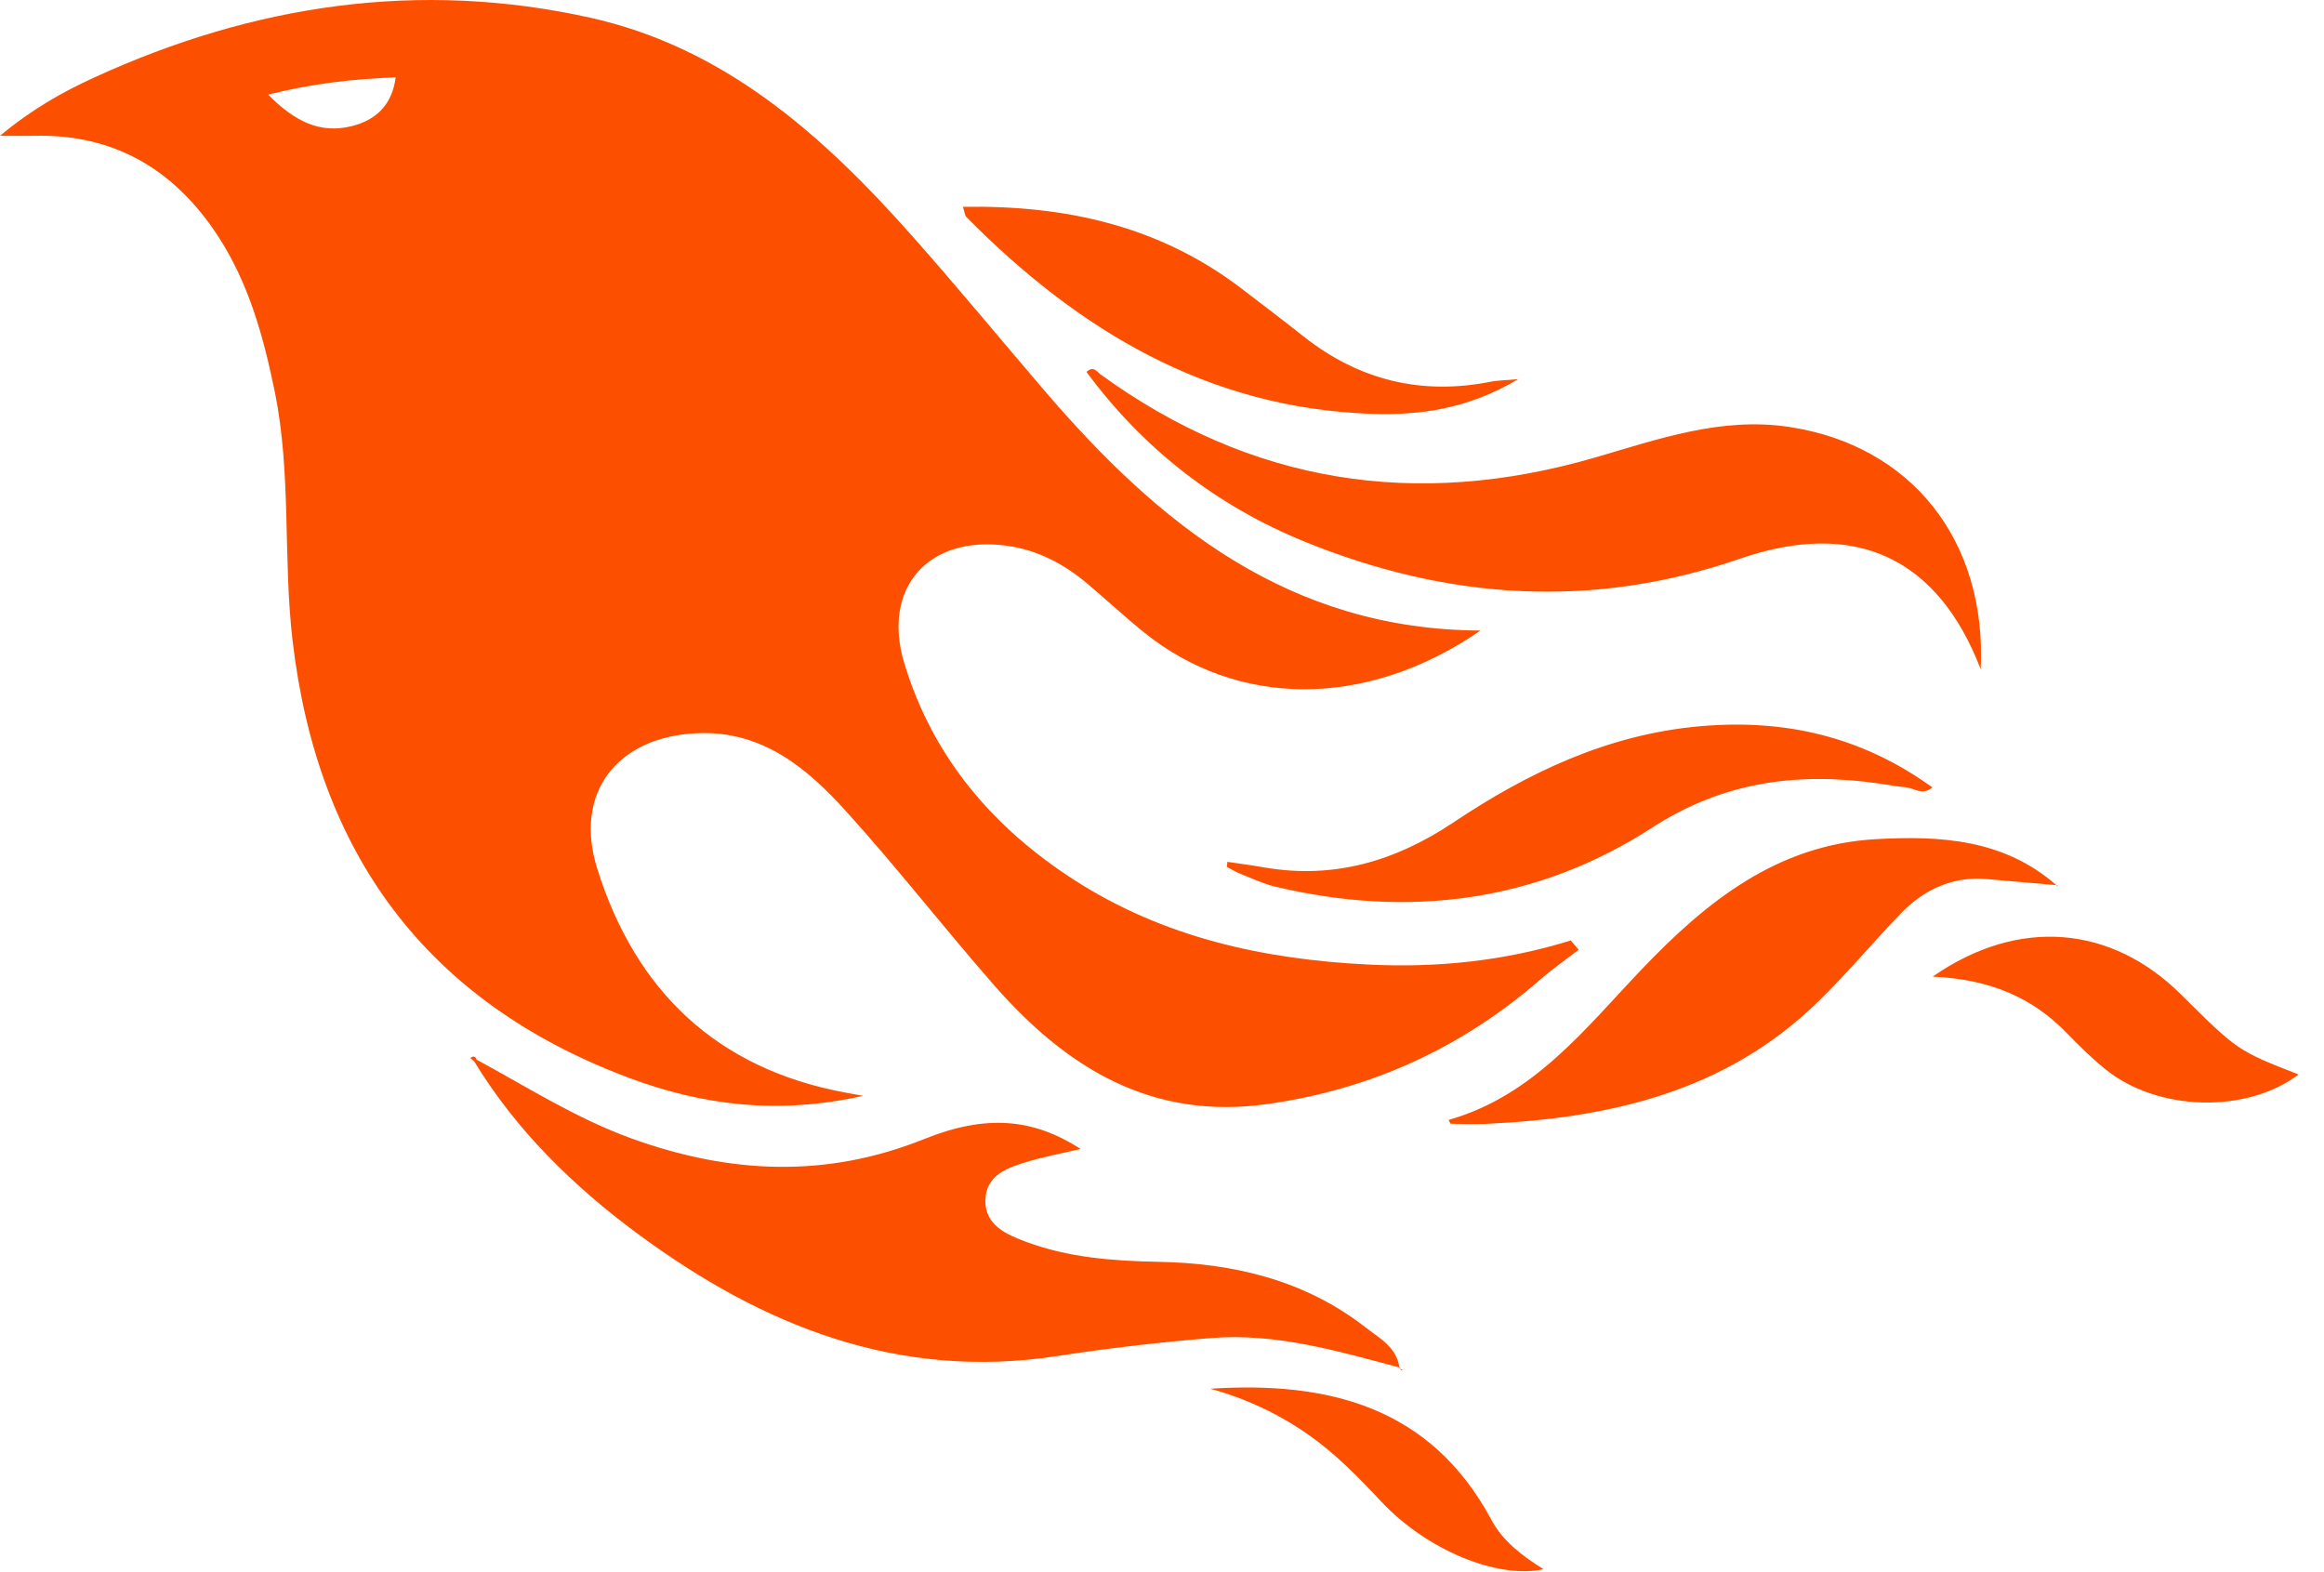
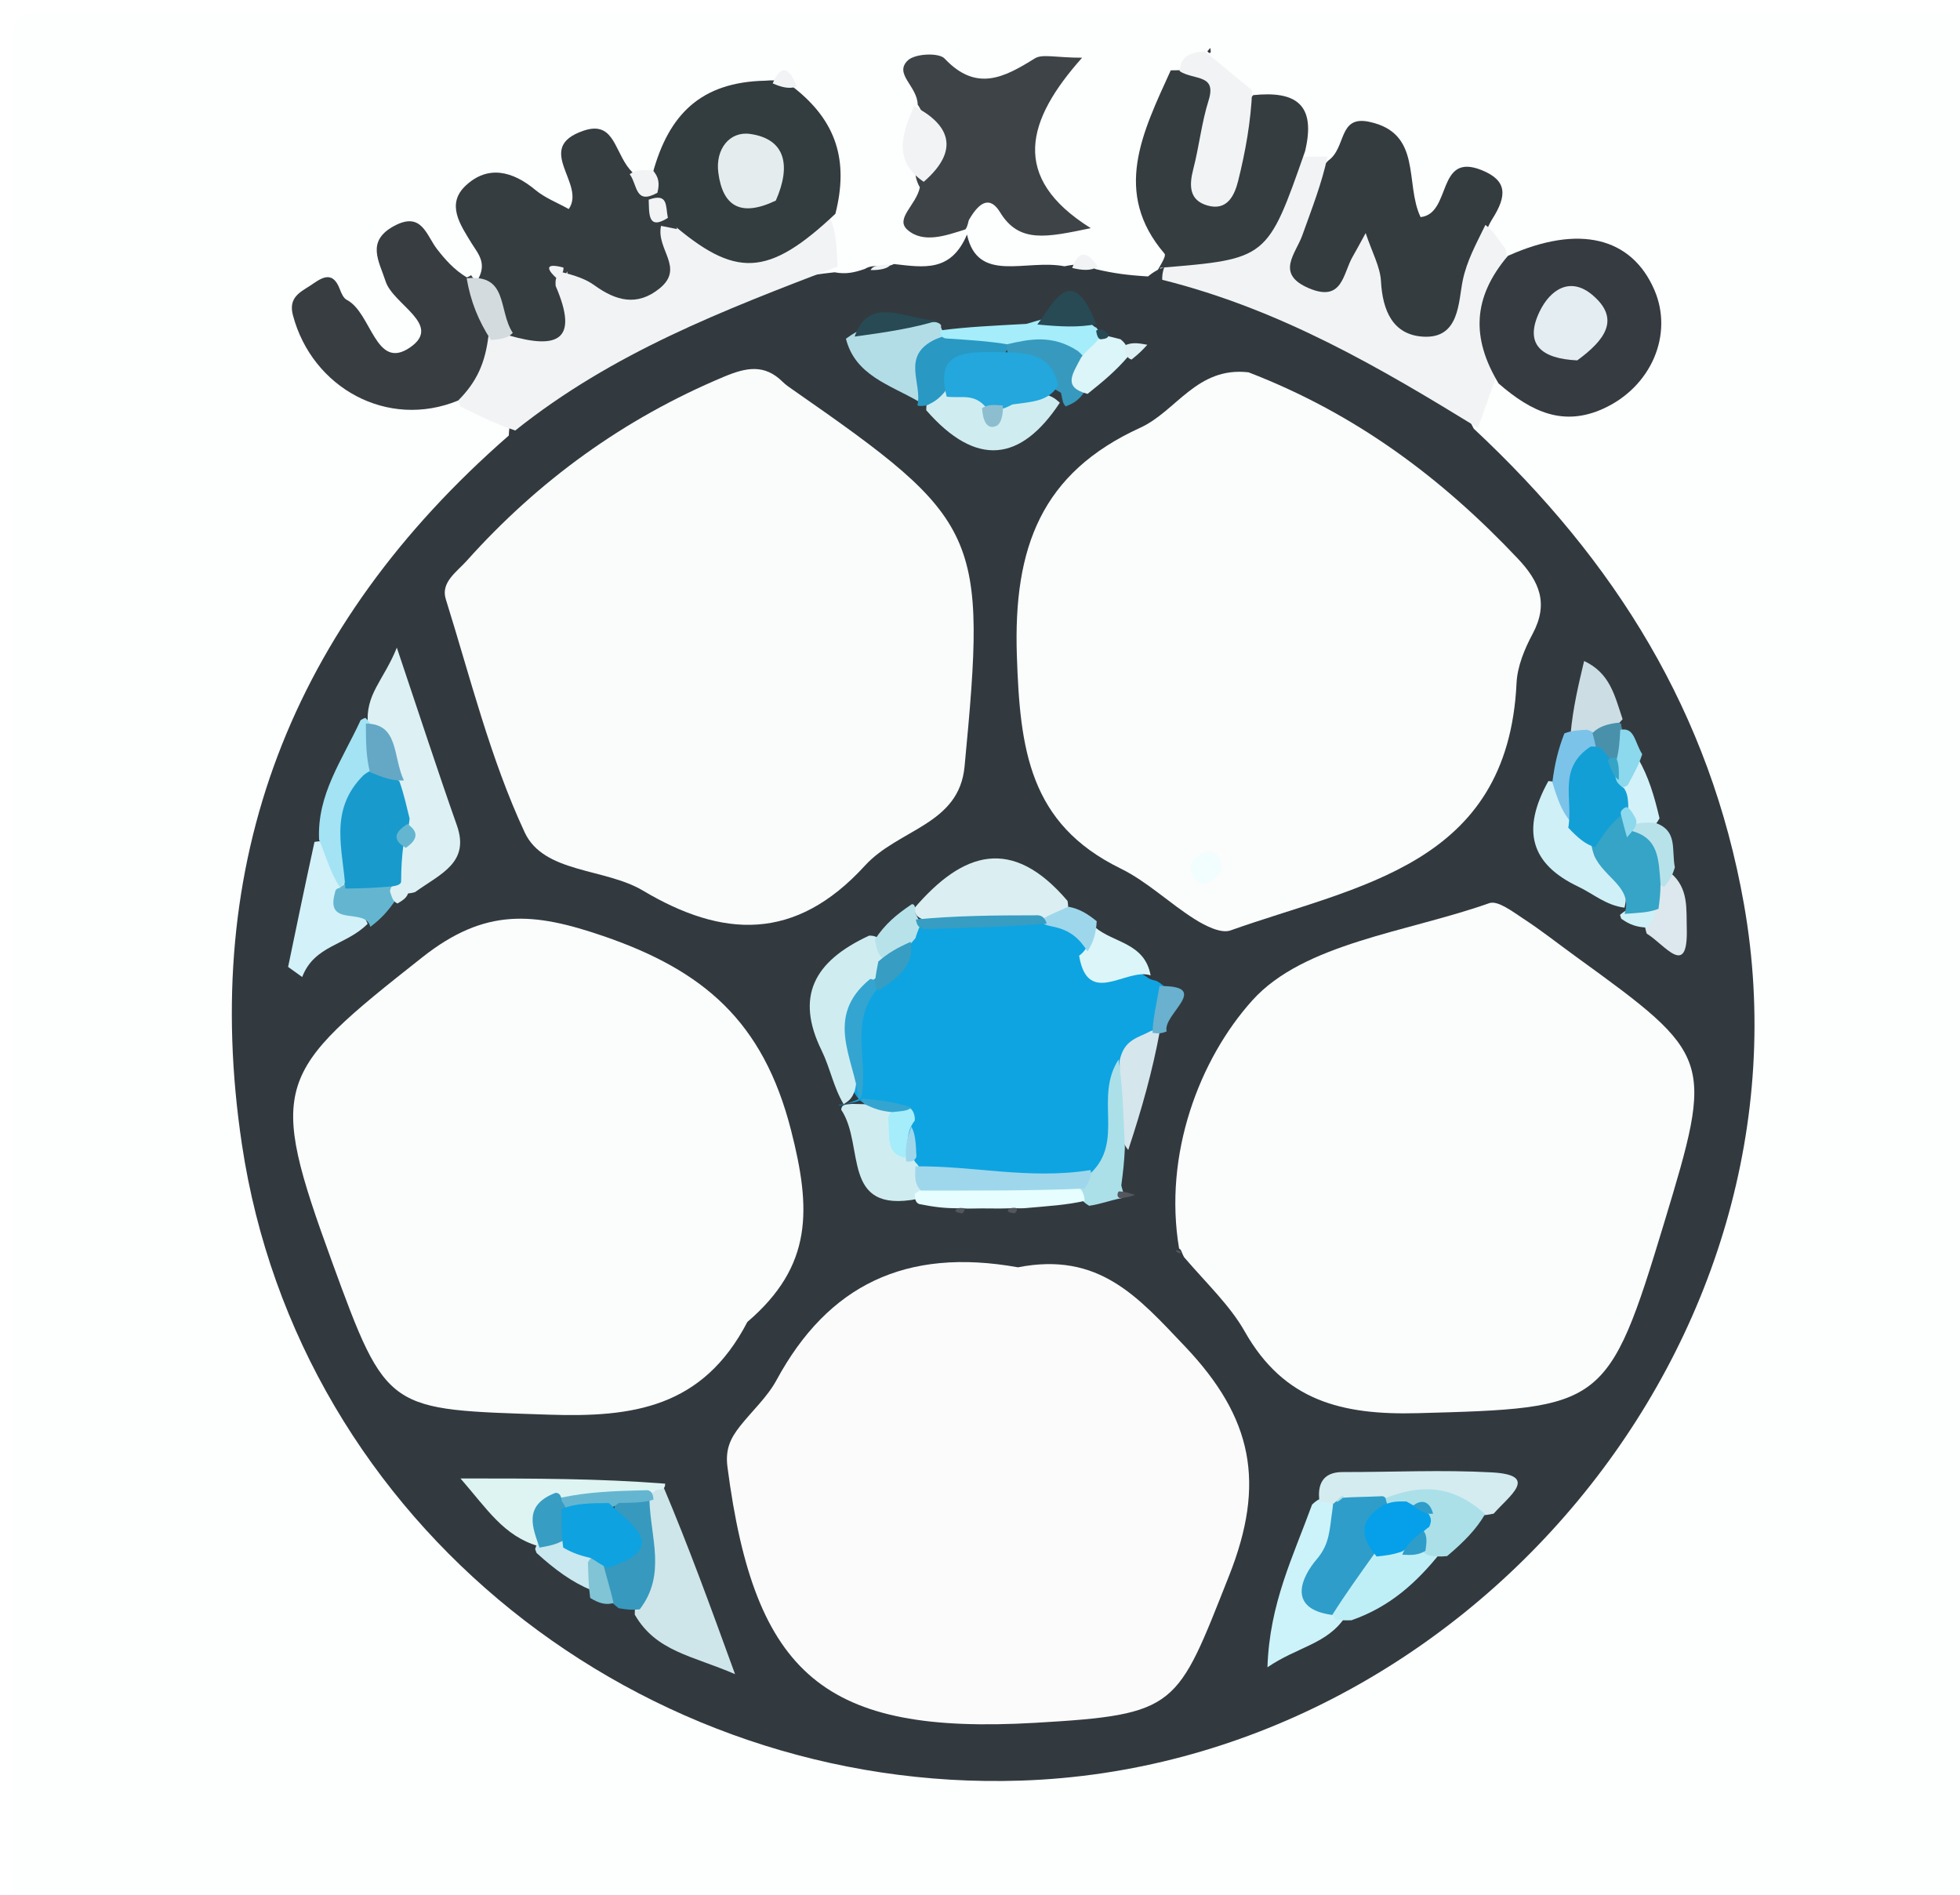
- <svg xmlns="http://www.w3.org/2000/svg" viewBox="0 0 71 48" fill="currentColor" aria-hidden="true">
-   <path d="m26.371 33.477-.552-.1c-3.92-.729-6.397-3.1-7.57-6.829-.733-2.324.597-4.035 3.035-4.148 1.995-.092 3.362 1.055 4.57 2.39 1.557 1.72 2.984 3.558 4.514 5.305 2.202 2.515 4.797 4.134 8.347 3.634 3.183-.448 5.958-1.725 8.371-3.828.363-.316.761-.592 1.144-.886l-.241-.284c-2.027.63-4.093.841-6.205.735-3.195-.16-6.24-.828-8.964-2.582-2.486-1.601-4.319-3.746-5.19-6.611-.704-2.315.736-3.934 3.135-3.6.948.133 1.746.56 2.463 1.165.583.493 1.143 1.015 1.738 1.493 2.8 2.25 6.712 2.375 10.265-.068-5.842-.026-9.817-3.24-13.308-7.313-1.366-1.594-2.7-3.216-4.095-4.785-2.698-3.036-5.692-5.71-9.79-6.623C12.8-.623 7.745.14 2.893 2.361 1.926 2.804.997 3.319 0 4.149c.494 0 .763.006 1.032 0 2.446-.064 4.28 1.023 5.602 3.024.962 1.457 1.415 3.104 1.761 4.798.513 2.515.247 5.078.544 7.605.761 6.494 4.08 11.026 10.26 13.346 2.267.852 4.591 1.135 7.172.555ZM10.751 3.852c-.976.246-1.756-.148-2.56-.962 1.377-.343 2.592-.476 3.897-.528-.107.848-.607 1.306-1.336 1.49Zm32.002 37.924c-.085-.626-.62-.901-1.04-1.228-1.857-1.446-4.03-1.958-6.333-2-1.375-.026-2.735-.128-4.031-.61-.595-.22-1.26-.505-1.244-1.272.015-.78.693-1 1.31-1.184.505-.15 1.026-.247 1.6-.382-1.46-.936-2.886-1.065-4.787-.3-2.993 1.202-5.943 1.06-8.926-.017-1.684-.608-3.179-1.563-4.735-2.408l-.043.03a2.96 2.96 0 0 0 .04-.029c-.038-.117-.107-.12-.197-.054l.122.107c1.29 2.115 3.034 3.817 5.004 5.271 3.793 2.8 7.936 4.471 12.784 3.73A66.714 66.714 0 0 1 37 40.877c1.98-.16 3.866.398 5.753.899Zm-9.14-30.345c-.105-.076-.206-.266-.42-.069 1.745 2.36 3.985 4.098 6.683 5.193 4.354 1.767 8.773 2.07 13.293.51 3.51-1.21 6.033-.028 7.343 3.38.19-3.955-2.137-6.837-5.843-7.401-2.084-.318-4.01.373-5.962.94-5.434 1.575-10.485.798-15.094-2.553Zm27.085 15.425c.708.059 1.416.123 2.124.185-1.6-1.405-3.55-1.517-5.523-1.404-3.003.17-5.167 1.903-7.14 3.972-1.739 1.824-3.31 3.87-5.903 4.604.043.078.054.117.066.117.35.005.699.021 1.047.005 3.768-.17 7.317-.965 10.14-3.7.89-.86 1.685-1.817 2.544-2.71.716-.746 1.584-1.159 2.645-1.07Zm-8.753-4.67c-2.812.246-5.254 1.409-7.548 2.943-1.766 1.18-3.654 1.738-5.776 1.37-.374-.066-.75-.114-1.124-.17l-.013.156c.135.07.265.151.405.207.354.14.702.308 1.07.395 4.083.971 7.992.474 11.516-1.803 2.221-1.435 4.521-1.707 7.013-1.336.252.038.503.083.756.107.234.022.479.255.795.003-2.179-1.574-4.526-2.096-7.094-1.872Zm-10.049-9.544c1.475.051 2.943-.142 4.486-1.059-.452.04-.643.04-.827.076-2.126.424-4.033-.04-5.733-1.383-.623-.493-1.257-.974-1.889-1.457-2.503-1.914-5.374-2.555-8.514-2.5.05.154.054.26.108.315 3.417 3.455 7.371 5.836 12.369 6.008Zm24.727 17.731c-2.114-2.097-4.952-2.367-7.578-.537 1.738.078 3.043.632 4.101 1.728.374.388.763.768 1.182 1.106 1.6 1.29 4.311 1.352 5.896.155-1.861-.726-1.861-.726-3.601-2.452Zm-21.058 16.06c-1.858-3.46-4.981-4.24-8.59-4.008a9.667 9.667 0 0 1 2.977 1.39c.84.586 1.547 1.311 2.243 2.055 1.38 1.473 3.534 2.376 4.962 2.07-.656-.412-1.238-.848-1.592-1.507Zm17.29-19.32c0-.023.001-.045.003-.068l-.006.006.006-.006-.036-.004.021.018.012.053Zm-20 14.744a7.61 7.61 0 0 0-.072-.041.127.127 0 0 0 .015.043c.005.008.038 0 .058-.002Zm-.072-.041-.008-.034-.008.01.008-.01-.022-.006.005.026.024.014Z" fill="#FD4F00" />
+ <svg xmlns="http://www.w3.org/2000/svg" version="1.1" id="Layer_1" x="0px" y="0px" width="100%" viewBox="0 0 150 145" enable-background="new 0 0 150 145" xml:space="preserve">
+   <path fill="#FDFEFE" opacity="1" stroke="none" d=" M1,47   C1,32.167 1.059,17.833 0.936,3.501   C0.917,1.351 1.354,0.936 3.5,0.939   C51.833,1.018 100.167,1.018 148.5,0.939   C150.646,0.936 151.065,1.354 151.061,3.5   C150.981,50.167 150.981,96.833 151.061,143.5   C151.065,145.646 150.646,146.064 148.5,146.061   C100.167,145.982 51.833,145.95 3.5,146.116   C0.384,146.127 1.007,144.654 1.006,143   C0.998,111.167 1,79.333 1,47  z" />
+   <path fill="#323A3F" opacity="1" stroke="none" d=" M112.786,32.804   C123.643,42.944 130.877,54.561 133.463,69.18   C139.375,102.609 112.132,135.145 78.12,136.266   C49.279,137.216 22.889,116.772 18.512,87.565   C15.287,66.046 22.213,47.921 38.94,33.329   C38.99,31.95 39.402,31.003 40.287,30.489   C47.663,26.209 54.972,21.749 63.873,20.838   C64.719,20.999 65.353,20.87 66.191,20.579   C66.936,20.121 67.594,20.609 68.414,20.206   C70.721,20.466 72.776,20.84 74.004,17.949   C74.831,21.734 78.5,19.806 81.466,20.378   C82.474,20.168 83.05,20.161 83.859,20.596   C85.177,20.908 86.247,21.06 87.856,21.155   C89.063,20.161 90.003,20.241 91.307,20.534   C97.361,23.27 103.426,25.172 108.587,28.921   C110.045,29.98 111.798,30.711 112.786,32.804  z" />
+   <path fill="#353D41" opacity="1" stroke="none" d=" M36.359,21.711   C37.434,20.261 36.584,19.419 36.095,18.622   C35.224,17.201 34.121,15.625 35.643,14.202   C37.346,12.61 39.234,13.09 40.974,14.537   C41.716,15.153 42.668,15.517 43.527,15.997   C44.879,14.061 40.794,11.322 44.649,10.006   C46.825,9.263 46.986,11.224 47.968,12.667   C48.534,13.483 49.09,13.708 49.849,14.179   C50.233,14.52 50.371,14.677 50.681,15.101   C51.064,15.747 51.26,16.135 51.579,16.844   C51.782,17.382 51.85,17.605 51.981,18.179   C51.239,24.236 49.549,25.088 44.068,22.173   C43.529,21.596 43.371,21.223 43.429,20.769   C43.126,21.171 43.224,21.518 43.729,22.143   C44.27,25.079 43.559,26.875 40.166,26.855   C37.766,26.012 37.772,23.767 36.359,21.711  z" />
+   <path fill="#353C40" opacity="1" stroke="none" d=" M101.659,12.285   C103.054,11.295 102.399,8.813 104.785,9.321   C108.874,10.19 107.489,14.045 108.718,16.615   C111.112,16.356 109.914,11.618 113.39,13.018   C115.349,13.808 115.359,14.957 114.189,16.789   C112.917,18.874 113.717,21.012 112.904,22.87   C112.097,24.711 111.589,26.848 108.989,26.698   C106.734,26.567 105.435,25.143 104.744,23.05   C104.435,22.111 104.542,21.073 104.007,20.201   C104.278,19.596 102.978,19.91 103.644,19.943   C103.929,19.956 103.857,20.099 103.813,20.422   C103.504,22.686 101.931,23.018 100.161,22.645   C98.359,22.265 97.913,20.743 98.116,19.146   C98.44,16.606 99.538,14.389 101.659,12.285  z" />
+   <path fill="#F1F3F4" opacity="1" stroke="none" d=" M101.592,11.993   C101.174,13.997 100.388,15.991 99.667,18.008   C99.161,19.424 97.569,20.966 100.191,22.066   C102.769,23.148 102.771,20.921 103.526,19.63   C103.773,19.208 104,18.774 104.516,17.836   C105.009,19.322 105.626,20.409 105.687,21.526   C105.81,23.774 106.596,25.627 108.917,25.764   C111.716,25.93 111.601,23.098 111.946,21.449   C112.255,19.973 112.944,18.716 113.68,17.212   C114.336,17.709 114.637,18.317 115.25,19.087   C115.63,22.372 113.82,25.307 114.506,28.82   C114.01,30.208 113.643,31.279 113.103,32.742   C105.62,28.151 98.058,23.692 88.945,21.411   C88.926,20.454 89.34,19.829 89.977,19.681   C94.322,18.672 97.151,15.902 99.484,12.005   C100.342,11.978 100.796,11.985 101.592,11.993  z" />
+   <path fill="#F1F3F4" opacity="1" stroke="none" d=" M42.979,20.822   C44.022,21.083 44.831,21.354 45.49,21.832   C47.133,23.021 48.765,23.47 50.485,22.067   C52.421,20.487 50.198,19.1 50.589,17.285   C55.054,18.144 59.178,19.564 63.546,16.726   C63.962,17.738 64.033,18.704 64.095,20.399   C55.353,23.748 46.911,26.97 39.431,32.946   C37.919,32.437 36.728,31.837 35.231,31.105   C34.458,29.012 35.651,27.598 36.827,25.838   C37.615,25.406 38.114,25.377 38.967,25.676   C42.642,26.732 44.341,26.086 42.524,21.88   C42.48,21.302 42.579,21.114 42.979,20.822  z" />
+   <path fill="#3D4346" opacity="1" stroke="none" d=" M74.144,16.848   C74.029,17.33 73.979,17.425 73.881,17.556   C72.419,18.016 70.667,18.664 69.445,17.584   C68.478,16.73 70.115,15.703 70.398,14.338   C69.127,12.149 71.769,10.177 70.233,8.009   C70.201,6.574 68.376,5.654 69.488,4.612   C70.034,4.101 71.85,4.012 72.293,4.483   C74.716,7.055 76.847,5.937 79.193,4.471   C79.775,4.108 80.777,4.417 82.815,4.417   C78.581,9.168 77.241,13.56 83.477,17.46   C80.079,18.167 77.992,18.637 76.535,16.242   C75.788,15.014 74.977,15.382 74.144,16.848  z" />
+   <path fill="#353B40" opacity="1" stroke="none" d=" M114.688,29.345   C112.6,25.87 112.692,22.778 115.399,19.582   C120.871,17.125 124.87,18.183 126.603,22.171   C128.095,25.605 126.363,29.606 122.713,31.269   C119.689,32.648 117.248,31.577 114.688,29.345  z" />
+   <path fill="#333C3E" opacity="1" stroke="none" d=" M63.933,16.361   C58.739,21.244 56.278,21.299 51.302,17.006   C50.935,16.967 50.981,17.02 51.015,17.028   C50.607,16.592 50.53,15.992 50.18,15.197   C49.999,14.963 49.988,14.999 50.007,15.001   C49.637,14.56 49.494,14.049 49.954,13.257   C51.182,8.738 53.656,6.277 58.572,6.176   C59.537,6.09 60.084,6.193 60.789,6.733   C64,9.271 64.967,12.288 63.933,16.361  z" />
+   <path fill="#373D41" opacity="1" stroke="none" d=" M37.385,25.68   C37.137,27.747 36.511,29.201 35.063,30.652   C29.647,32.877 23.888,29.679 22.418,24.125   C22.062,22.783 22.952,22.37 23.705,21.882   C24.454,21.397 25.411,20.532 26.011,22.142   C26.122,22.44 26.288,22.82 26.538,22.948   C28.444,23.925 28.729,28.403 31.373,26.595   C33.917,24.855 30.08,23.32 29.507,21.52   C29.027,20.014 27.984,18.471 30.153,17.297   C32.29,16.14 32.62,18.015 33.468,19.092   C34.082,19.872 34.731,20.626 35.729,21.233   C36.093,21.075 36.047,21.051 36.032,21.03   C36.94,22.3 37.774,23.623 37.385,25.68  z" />
+   <path fill="#353D40" opacity="1" stroke="none" d=" M99.878,11.573   C96.995,19.818 96.995,19.818 88.812,20.49   C88.611,21.055 88.381,21.022 88.387,21.06   C88.655,20.521 89.296,19.617 89.121,19.412   C85.118,14.736 87.427,10.157 89.598,5.384   C96.765,5.12 91.937,10.324 93.436,12.692   C94.594,11.14 94.317,8.961 95.91,7.28   C99.095,6.953 100.755,7.919 99.878,11.573  z" />
+   <path fill="#F1F3F4" opacity="1" stroke="none" d=" M95.83,6.91   C95.728,9.344 95.312,11.605 94.76,13.832   C94.478,14.971 93.909,16.151 92.418,15.73   C90.997,15.329 90.996,14.196 91.324,12.933   C91.773,11.201 91.957,9.392 92.492,7.692   C93.132,5.66 91.428,6.158 90.282,5.454   C90.358,4.281 91.118,3.984 92.204,3.953   C93.396,4.867 94.428,5.795 95.83,6.91  z" />
+   <path fill="#F1F3F4" opacity="1" stroke="none" d=" M69.964,8.13   C72.57,9.47 73.576,11.416 70.692,13.914   C68.493,12.416 68.869,10.522 69.964,8.13  z" />
+   <path fill="#F1F3F4" opacity="1" stroke="none" d=" M60.968,6.625   C60.444,6.816 59.883,6.711 59.134,6.383   C59.713,5.012 60.379,5.003 60.968,6.625  z" />
+   <path fill="#F1F3F4" opacity="1" stroke="none" d=" M84.013,20.424   C83.481,20.729 82.854,20.701 82.058,20.506   C82.458,19.374 83.097,18.982 84.013,20.424  z" />
+   <path fill="#F1F3F4" opacity="1" stroke="none" d=" M49.955,13.029   C50.406,13.532 50.5,14.019 50.31,14.754   C48.582,15.707 48.8,14.141 48.191,13.33   C48.645,12.995 49.121,13.003 49.955,13.029  z" />
+   <path fill="#353D40" opacity="1" stroke="none" d=" M92.416,3.902   C92.364,3.939 92.578,4.125 92.638,4.028   C92.697,3.931 92.614,3.666 92.614,3.666   C92.614,3.666 92.468,3.864 92.416,3.902  z" />
+   <path fill="#F1F3F4" opacity="1" stroke="none" d=" M68.132,20.236   C68.097,20.473 67.478,20.696 66.627,20.668   C66.78,20.352 67.164,20.286 68.132,20.236  z" />
+   <path fill="#FAFBFB" opacity="1" stroke="none" d=" M66.194,66.245   C60.846,72.101 55.277,71.769 49.202,68.154   C46.287,66.419 41.618,66.839 40.156,63.703   C37.516,58.039 35.992,51.849 34.114,45.843   C33.715,44.566 34.967,43.755 35.714,42.921   C41.221,36.767 47.745,32.043 55.389,28.837   C57.092,28.122 58.497,27.83 59.902,29.225   C60.136,29.457 60.417,29.645 60.689,29.834   C75.104,39.867 75.527,40.798 73.818,58.666   C73.391,63.133 68.779,63.424 66.194,66.245  z" />
+   <path fill="#FBFCFC" opacity="1" stroke="none" d=" M95.551,28.492   C103.807,31.675 110.372,36.62 116.155,42.743   C117.839,44.525 118.526,46.199 117.291,48.51   C116.675,49.662 116.123,50.996 116.062,52.273   C115.399,66.276 103.895,67.743 94.173,71.203   C93.449,71.461 92.25,70.856 91.457,70.358   C89.505,69.133 87.796,67.462 85.75,66.46   C78.755,63.035 78.059,57.326 77.821,50.17   C77.547,41.879 79.703,36.186 87.268,32.731   C90.031,31.469 91.598,28.039 95.551,28.492  z" />
+   <path fill="#FBFCFC" opacity="1" stroke="none" d=" M90.237,95.548   C89.021,88.347 91.794,81.047 95.85,76.547   C99.799,72.165 107.729,71.331 113.975,69.117   C114.626,68.886 115.765,69.77 116.573,70.297   C117.964,71.204 119.27,72.241 120.617,73.216   C131.11,80.814 131.169,80.99 127.358,93.584   C123.073,107.743 122.688,107.761 108.501,108.147   C102.687,108.305 98.261,107.198 95.263,101.9   C94.132,99.902 92.374,98.258 90.626,96.218   C90.396,95.818 90.441,95.653 90.237,95.548  z" />
+   <path fill="#FBFCFC" opacity="1" stroke="none" d=" M57.194,101.168   C53.785,107.73 48.423,108.478 41.994,108.261   C29.658,107.843 29.631,108.144 25.411,96.567   C20.437,82.926 21.036,82.159 32.336,73.246   C37.14,69.456 40.837,69.807 46.159,71.63   C53.833,74.26 58.405,78.152 60.537,86.485   C62.082,92.524 62.223,96.864 57.194,101.168  z" />
+   <path fill="#FBFBFB" opacity="1" stroke="none" d=" M77.904,96.984   C84.098,95.777 87.069,99.231 90.68,103.031   C95.887,108.512 96.87,113.5 94.061,120.59   C90.058,130.69 90.176,131.213 79.208,131.844   C63.129,132.77 57.754,128.251 55.672,112.256   C55.493,110.883 55.925,110.041 56.645,109.129   C57.572,107.957 58.725,106.912 59.425,105.62   C63.36,98.358 69.309,95.443 77.904,96.984  z" />
+   <path fill="#0EA4E1" opacity="1" stroke="none" d=" M87.782,74.774   C88.026,74.995 88.363,75.015 88.52,75.076   C90.402,76.118 88.853,77.196 88.602,78.548   C87.955,79.687 87.426,80.479 86.854,81.663   C85.949,84.367 86.264,86.997 84.671,89.484   C80.365,91.865 76.225,90.424 71.759,90.135   C71.151,89.994 70.917,89.918 70.366,89.661   C69.52,88.993 69.249,88.365 69.007,87.379   C68.891,86.88 68.845,86.685 68.7,86.216   C68.066,84.978 66.976,84.944 65.883,84.276   C65.506,83.879 65.389,83.684 65.175,83.154   C64.688,80.622 64.483,78.435 65.65,76.005   C67.033,74.465 68.471,73.447 69.252,71.406   C69.638,70.893 69.822,70.707 70.355,70.336   C73.323,69.361 76.009,69.739 79.064,69.712   C80.756,69.905 81.954,70.298 83.094,71.574   C83.985,73.908 86.13,73.654 87.782,74.774  z" />
+   <path fill="#CEE6EA" opacity="1" stroke="none" d=" M50.761,113.757   C52.706,118.362 54.313,122.783 56.253,128.118   C52.943,126.689 50.206,126.388 48.578,123.562   C48.628,120.825 48.756,118.405 48.944,115.613   C49.1,115.004 49.19,114.767 49.505,114.219   C49.961,113.797 50.192,113.685 50.761,113.757  z" />
+   <path fill="#DDF1F4" opacity="1" stroke="none" d=" M28.161,55.501   C27.922,53.123 29.36,52.088 30.37,49.562   C32.114,54.744 33.485,58.971 34.964,63.16   C35.974,66.023 33.728,66.86 31.76,68.273   C31.216,68.424 30.998,68.411 30.592,68.131   C30.175,67.252 30.123,66.62 30.211,65.673   C30.422,64.609 30.551,63.844 30.264,62.782   C30.043,61.913 29.962,61.319 29.827,60.424   C29.618,58.673 29.063,57.356 28.161,55.501  z" />
+   <path fill="#DBEFF3" opacity="1" stroke="none" d=" M69.942,69.539   C73.71,65.122 77.468,63.976 81.7,68.947   C81.939,70.264 81.225,70.479 79.928,70.482   C76.785,70.481 74.05,70.494 70.905,70.446   C70.271,70.254 70.047,70.094 69.942,69.539  z" />
+   <path fill="#CCF3F9" opacity="1" stroke="none" d=" M102.952,123.737   C101.583,125.818 99.321,126.013 96.999,127.592   C97.155,122.713 98.96,119.137 100.414,115.14   C100.845,114.747 101.047,114.632 101.575,114.645   C104.635,117.324 100.734,119.908 102.168,122.7   C102.536,123.103 102.677,123.27 102.952,123.737  z" />
+   <path fill="#DDF4F3" opacity="1" stroke="none" d=" M50.905,113.542   C50.905,113.96 50.711,113.979 50.227,114.026   C48.536,115.356 46.773,115.26 44.711,115.339   C43.194,115.325 42.353,115.773 41.928,117.283   C41.694,117.764 41.58,117.947 41.208,118.323   C38.557,117.552 37.297,115.504 35.242,113.143   C40.95,113.143 45.831,113.143 50.905,113.542  z" />
+   <path fill="#CFEDF1" opacity="1" stroke="none" d=" M64.564,84.5   C63.79,83.212 63.528,81.717 62.886,80.408   C60.858,76.279 62.259,73.57 66.518,71.601   C67.053,71.597 67.252,71.76 67.609,72.276   C67.873,73.131 67.875,73.633 67.604,74.467   C63.602,76.817 66.199,80.36 65.418,83.471   C65.212,84.011 65.058,84.195 64.564,84.5  z" />
+   <path fill="#CFEDF1" opacity="1" stroke="none" d=" M70.223,91.751   C64.3,92.9 66.22,87.665 64.378,84.925   C64.408,84.538 64.643,84.518 65.229,84.479   C66.043,84.492 66.506,84.512 67.31,84.545   C68.935,85.099 68.877,86.295 69.138,87.687   C69.351,88.172 69.473,88.348 69.856,88.709   C70.117,88.895 70.001,89 70.057,88.945   C70.388,89.271 70.589,89.688 70.719,90.488   C70.627,91.055 70.541,91.272 70.223,91.751  z" />
+   <path fill="#D4ECF0" opacity="1" stroke="none" d=" M102.495,115.162   C101.784,115.027 101.555,114.996 100.985,114.914   C100.793,113.601 101.235,112.65 102.748,112.653   C106.558,112.661 110.378,112.469 114.176,112.679   C117.835,112.882 115.52,114.458 114.316,115.832   C111.593,116.483 109.413,114.561 106.695,115.558   C105.785,115.78 105.173,115.852 104.263,115.805   C103.616,115.651 103.281,115.489 102.495,115.162  z" />
+   <path fill="#D3F1F9" opacity="1" stroke="none" d=" M28.137,70.694   C26.484,72.369 24.068,72.314 23.126,74.769   C22.767,74.511 22.408,74.253 22.049,73.995   C22.683,70.934 23.317,67.873 24.068,64.429   C26.176,64.068 25.838,65.807 26.378,67.254   C26.229,69.016 27.638,69.449 28.137,70.694  z" />
+   <path fill="#CFF0F7" opacity="1" stroke="none" d=" M124.326,69.461   C122.916,69.291 121.933,68.398 120.784,67.852   C117.13,66.117 116.412,63.529 118.497,59.774   C119.705,59.831 119.952,60.748 120.538,61.815   C121.161,62.853 121.663,63.573 122.45,64.498   C123.548,66.031 124.871,67.094 124.326,69.461  z" />
+   <path fill="#CFEDF1" opacity="1" stroke="none" d=" M81.108,30.821   C78.128,35.335 74.717,35.79 70.885,31.392   C70.882,30.606 71.113,30.195 71.753,29.656   C72.946,29.119 73.826,29.177 74.95,29.741   C75.649,30.249 76.062,30.656 76.974,30.434   C78.048,30.082 78.863,30.012 80.012,30.177   C80.523,30.355 80.716,30.458 81.108,30.821  z" />
+   <path fill="#B3DDE6" opacity="1" stroke="none" d=" M70.254,30.698   C68.079,29.439 65.442,28.716 64.741,25.921   C66.893,24.316 69.074,24.454 71.639,24.657   C72.031,24.762 72.055,24.942 72.008,25.019   C72.092,25.276 72.224,25.456 72.292,25.961   C71.338,27.548 71.264,29.154 70.254,30.698  z" />
+   <path fill="#BFEFF6" opacity="1" stroke="none" d=" M103.432,123.994   C102.886,124.015 102.685,123.994 102.183,123.941   C100.807,121.397 103.123,120.471 104.498,118.736   C105.259,118.273 105.738,118.102 106.622,117.938   C107.524,117.852 108.04,117.879 108.931,118.062   C109.536,118.288 109.764,118.414 110.226,118.851   C108.448,121.059 106.429,122.947 103.432,123.994  z" />
+   <path fill="#ABE0E9" opacity="1" stroke="none" d=" M110.749,119.084   C110.215,119.139 109.969,119.114 109.355,119.042   C108.703,118.725 108.472,118.416 108.251,117.769   C108.204,117.295 108.211,117.112 108.274,116.684   C108.331,116.439 108.503,116.037 108.503,116.037   C108.503,116.037 108.177,115.744 107.933,115.78   C107.332,115.819 106.982,115.769 106.375,115.552   C105.988,115.274 105.863,115.124 105.871,114.712   C108.673,113.561 111.182,113.604 113.652,115.874   C112.989,117.031 112.013,118.018 110.749,119.084  z" />
+   <path fill="#A3E3F3" opacity="1" stroke="none" d=" M26.001,67.886   C25.323,66.843 24.989,65.653 24.42,64.255   C24.256,60.784 26.187,58.18 27.602,55.107   C27.909,54.931 27.964,54.934 27.984,54.953   C28.771,55.774 28.97,56.774 29.001,58.213   C28.217,61.168 27.079,63.651 26.873,66.759   C26.619,67.322 26.481,67.53 26.001,67.886  z" />
+   <path fill="#D6E6ED" opacity="1" stroke="none" d=" M85.685,81.179   C85.974,79.815 86.704,79.527 87.674,79.098   C88.136,78.867 88.331,78.749 88.771,78.87   C88.201,81.977 87.386,84.845 86.345,88.008   C84.906,86.171 85.767,83.864 85.685,81.179  z" />
+   <path fill="#3799BD" opacity="1" stroke="none" d=" M49.701,114.791   C49.791,117.699 51.004,120.504 48.957,123.161   C48.303,123.218 48.027,123.187 47.343,123.074   C46.337,122.263 45.694,121.558 45.729,120.204   C47.55,118.563 46.998,116.793 47.034,114.846   C47.991,114.497 48.701,114.512 49.701,114.791  z" />
+   <path fill="#DBF5F8" opacity="1" stroke="none" d=" M88.058,74.644   C86.225,74.016 83.251,77.13 82.585,73.139   C83.476,72.476 83.276,71.736 83.806,70.959   C85.194,72.16 87.603,72.133 88.058,74.644  z" />
+   <path fill="#ABE0E9" opacity="1" stroke="none" d=" M85.605,81.083   C85.897,82.927 85.976,85.144 86.087,87.831   C86.034,88.993 85.951,89.683 85.813,90.717   C85.944,91.284 86.128,91.506 85.883,91.677   C84.858,91.885 84.263,92.145 83.353,92.276   C82.884,91.98 82.731,91.813 82.519,91.31   C82.554,90.519 82.77,90.134 83.463,89.789   C86.076,87.318 83.72,84 85.605,81.083  z" />
+   <path fill="#CCDDE4" opacity="1" stroke="none" d=" M120.2,56.149   C120.382,54.156 120.798,52.412 121.234,50.585   C123.204,51.509 123.561,53.181 124.179,55.04   C123.581,55.725 123.056,56.162 122.099,56.513   C121.309,56.635 120.865,56.566 120.2,56.149  z" />
+   <path fill="#2998C3" opacity="1" stroke="none" d=" M70.206,31.024   C70.625,29.363 68.894,27.217 71.604,25.961   C73.246,25.262 74.595,25.607 76.294,25.562   C76.867,25.77 77.054,25.942 77.25,26.489   C76.124,28.611 73.571,27.944 72.282,30.011   C71.836,30.525 71.544,30.72 70.997,30.994   C70.743,31.072 70.372,31.107 70.206,31.024  z" />
+   <path fill="#A5EDFB" opacity="1" stroke="none" d=" M77.322,26.385   C75.618,26.097 74.217,26.022 72.396,25.9   C71.976,25.853 71.971,25.475 71.966,25.286   C74.011,25.011 76.061,24.924 78.548,24.787   C80.387,24.274 81.78,23.629 83.57,24.845   C83.897,25.146 83.954,25.052 83.903,25.073   C84.035,25.267 84.219,25.441 84.408,25.993   C84.234,26.868 83.907,27.232 83.065,27.55   C80.965,27.5 79.226,27.386 77.322,26.385  z" />
+   <path fill="#E6FEFF" opacity="1" stroke="none" d=" M82.558,90.857   C82.934,91.159 82.991,91.652 83.015,91.899   C81.63,92.221 80.221,92.296 78.398,92.461   C77.823,92.492 77.662,92.433 77.262,92.469   C76.258,92.51 75.493,92.455 74.352,92.487   C73.817,92.506 73.659,92.44 73.26,92.465   C72.253,92.463 71.487,92.37 70.355,92.145   C69.991,92.013 70.017,91.574 70.013,91.354   C73.953,88.578 78.144,91.177 82.558,90.857  z" />
+   <path fill="#3799BD" opacity="1" stroke="none" d=" M77.024,26.358   C78.771,25.947 80.538,25.58 82.49,26.863   C83.687,27.845 83.127,28.758 82.993,29.987   C82.587,30.595 82.198,30.856 81.558,31.1   C81.314,30.849 81.32,30.617 81.2,30.06   C79.684,29.228 78.583,28.257 77.214,27.182   C77.047,26.916 77.029,26.544 77.024,26.358  z" />
+   <path fill="#DCE8ED" opacity="1" stroke="none" d=" M127.852,66.8   C129.248,67.982 129.045,69.563 129.089,71.006   C129.207,74.96 127.412,72.283 126.024,71.447   C125.807,70.744 125.83,70.354 125.925,69.672   C126.076,68.989 126.2,68.607 126.494,67.962   C126.894,67.364 127.201,67.093 127.852,66.8  z" />
+   <path fill="#274A54" opacity="1" stroke="none" d=" M83.898,24.808   C82.528,25.073 81.158,25.001 79.387,24.832   C80.552,23.336 82.009,19.898 83.898,24.808  z" />
+   <path fill="#64B6D0" opacity="1" stroke="none" d=" M28.339,70.931   C28.013,69.399 24.858,71.028 25.634,68.326   C25.658,68.034 25.855,67.98 25.957,67.964   C26.999,67.158 28.064,66.953 29.619,67.475   C30.145,67.919 30.293,68.163 30.314,68.816   C29.666,69.776 29.144,70.326 28.339,70.931  z" />
+   <path fill="#7CC3E9" opacity="1" stroke="none" d=" M119.724,56.123   C120.365,55.892 120.765,55.882 121.464,55.848   C121.943,55.994 122.122,56.166 122.339,56.709   C121.604,58.879 121.415,60.88 120.178,62.848   C119.548,62.135 119.206,61.192 118.802,59.869   C118.987,58.44 119.234,57.392 119.724,56.123  z" />
+   <path fill="#274A54" opacity="1" stroke="none" d=" M71.73,24.542   C69.951,25.095 67.871,25.427 65.404,25.757   C66.546,22.556 69.205,24.415 71.73,24.542  z" />
+   <path fill="#C9E8EF" opacity="1" stroke="none" d=" M41.066,118.847   C40.95,118.517 40.948,118.561 40.956,118.542   C41.106,117.976 41.45,117.624 42.385,117.444   C43.578,117.561 44.27,117.922 45.135,118.74   C45.565,119.819 45.535,120.6 45.271,121.699   C43.759,121.07 42.471,120.124 41.066,118.847  z" />
+   <path fill="#DBF5F8" opacity="1" stroke="none" d=" M83.23,30.144   C81.309,29.633 82.067,28.646 82.743,27.356   C83.131,26.837 83.437,26.64 83.867,26.195   C84.144,25.838 84.298,25.729 84.72,25.704   C85.161,25.818 85.333,25.847 85.753,25.961   C86.157,26.296 86.314,26.546 86.382,27.23   C85.357,28.427 84.42,29.191 83.23,30.144  z" />
+   <path fill="#9ED7EB" opacity="1" stroke="none" d=" M83.931,70.499   C83.883,71.391 83.713,72.037 83.229,72.81   C82.616,71.844 81.92,71.163 80.495,70.895   C79.985,70.794 79.789,70.715 79.744,70.358   C80.449,69.919 81.002,69.758 81.753,69.388   C82.571,69.537 83.19,69.896 83.931,70.499  z" />
+   <path fill="#69B1CE" opacity="1" stroke="none" d=" M89.286,78.937   C88.835,79.105 88.654,79.101 88.207,79.042   C88.225,77.918 88.51,76.852 88.736,75.461   C92.829,75.415 88.922,77.639 89.286,78.937  z" />
+   <path fill="#D3F1F9" opacity="1" stroke="none" d=" M125.375,58.068   C126.161,59.445 126.586,60.848 127.005,62.623   C126.632,63.327 126.199,63.493 125.36,63.413   C124.843,63.136 124.674,62.964 124.347,62.461   C124.062,61.661 123.991,61.182 123.99,60.33   C124.136,59.231 124.416,58.577 125.375,58.068  z" />
+   <path fill="#B8E2EA" opacity="1" stroke="none" d=" M125.03,63.09   C125.693,62.92 126.066,62.943 126.718,62.98   C128.406,63.608 127.912,64.973 128.177,66.381   C127.966,67.056 127.777,67.38 127.359,67.87   C125.846,67.256 125.675,65.756 124.803,64.305   C124.701,63.747 124.721,63.516 125.03,63.09  z" />
+   <path fill="#B8E2EA" opacity="1" stroke="none" d=" M67.567,73.357   C67.181,73.017 67.113,72.701 66.95,71.909   C67.733,70.709 68.611,69.984 69.775,69.201   C70.06,69.144 70.063,69.629 70.047,69.871   C70.208,70.249 70.384,70.384 70.421,70.823   C70.282,71.127 70.119,71.57 70.06,71.798   C69.377,72.605 68.784,73.231 67.567,73.357  z" />
+   <path fill="#80C4D5" opacity="1" stroke="none" d=" M45.168,122.286   C45.038,121.316 45.028,120.615 44.997,119.564   C45.385,118.884 45.771,118.925 46.151,119.637   C46.437,120.775 46.706,121.566 46.955,122.674   C46.386,122.846 45.837,122.701 45.168,122.286  z" />
+   <path fill="#4990AB" opacity="1" stroke="none" d=" M122.164,57.297   C122.036,56.753 122.009,56.56 121.872,56.095   C122.358,55.616 122.953,55.409 123.862,55.305   C124.176,55.408 124.098,55.431 124.057,55.43   C124.144,55.891 124.297,56.344 124.482,57.151   C124.385,57.729 124.279,57.946 123.823,58.267   C122.978,58.286 122.58,58.038 122.164,57.297  z" />
+   <path fill="#8CD8EC" opacity="1" stroke="none" d=" M123.696,58.218   C123.909,57.402 123.945,56.839 123.999,55.852   C125.1,55.636 125.077,56.748 125.68,57.718   C125.389,58.617 125.042,59.192 124.569,60.085   C124.25,60.333 124.057,60.262 123.689,59.935   C123.407,59.276 123.403,58.873 123.696,58.218  z" />
+   <path fill="#CFF0F7" opacity="1" stroke="none" d=" M126.546,69.642   C126.694,70.182 126.498,70.511 126.05,70.987   C125.256,70.95 124.713,70.765 124.073,70.303   C123.976,70.026 123.985,70.01 123.977,70.019   C124.609,69.441 125.356,69.252 126.546,69.642  z" />
+   <path fill="#0EA4E1" opacity="1" stroke="none" d=" M65.948,84.14   C65.612,84.328 65.325,84.377 64.606,84.492   C64.174,84.559 64.175,84.561 64.2,84.592   C64.467,84.567 64.709,84.512 65.463,84.22   C65.975,83.983 65.998,84.001 65.948,84.14  z" />
+   <path fill="#54575D" opacity="1" stroke="none" d=" M85.715,91.689   C85.453,91.626 85.498,91.285 85.629,91.173   C86.129,91.191 86.499,91.321 86.868,91.45   C86.571,91.551 86.273,91.651 85.715,91.689  z" />
+   <path fill="#DDF1F4" opacity="1" stroke="none" d=" M86.599,27.516   C86.227,27.398 86.162,27.131 86.048,26.455   C86.602,26.159 87.203,26.271 87.805,26.384   C87.505,26.712 87.205,27.04 86.599,27.516  z" />
+   <path fill="#274A54" opacity="1" stroke="none" d=" M84.846,25.606   C84.829,25.855 84.669,25.921 84.25,25.967   C83.991,25.947 83.925,25.52 83.889,25.307   C84.178,25.094 84.461,25.204 84.846,25.606  z" />
+   <path fill="#DDF1F4" opacity="1" stroke="none" d=" M30.424,69.142   C30.106,69.004 30.026,68.782 29.846,68.222   C29.902,67.795 30.058,67.708 30.473,67.683   C30.733,67.746 31.085,68.089 31.26,68.263   C31.177,68.644 30.919,68.851 30.424,69.142  z" />
+   <path fill="#54575D" opacity="1" stroke="none" d=" M73.11,92.68   C73.18,92.484 73.341,92.411 73.739,92.456   C73.975,92.573 73.64,92.858 73.64,92.858   C73.64,92.858 73.2,92.805 73.11,92.68  z" />
+   <path fill="#54575D" opacity="1" stroke="none" d=" M89.994,95.711   C89.987,95.608 90.395,95.745 90.373,95.864   C90.351,95.983 90,95.814 89.994,95.711  z" />
+   <path fill="#54575D" opacity="1" stroke="none" d=" M77.117,92.687   C77.182,92.487 77.341,92.409 77.742,92.441   C77.984,92.551 77.655,92.849 77.655,92.849   C77.655,92.849 77.211,92.81 77.117,92.687  z" />
+   <path fill="#D4DBDF" opacity="1" stroke="none" d=" M37.57,26.02   C36.618,24.555 36.016,23.071 35.715,21.298   C38.915,20.954 38.112,23.749 39.242,25.476   C38.847,25.896 38.383,25.949 37.57,26.02  z" />
+   <path fill="#F1F3F4" opacity="1" stroke="none" d=" M49.645,15.279   C51.156,14.747 50.925,15.742 51.113,16.675   C49.555,17.664 49.686,16.309 49.645,15.279  z" />
+   <path fill="#F1F3F4" opacity="1" stroke="none" d=" M42.614,21.306   C42.076,20.84 41.412,20.023 43.122,20.475   C43.136,20.853 42.992,20.988 42.614,21.306  z" />
+   <path fill="#E4EDF1" opacity="1" stroke="none" d=" M120.708,27.579   C117.993,27.453 116.606,26.375 117.829,23.836   C118.643,22.149 120.174,21.155 121.853,22.561   C124.063,24.413 122.813,26.038 120.708,27.579  z" />
+   <path fill="#E5ECEE" opacity="1" stroke="none" d=" M59.373,15.351   C56.622,16.664 55.299,15.719 54.973,13.21   C54.738,11.404 55.848,10.031 57.401,10.249   C60.137,10.633 60.547,12.691 59.373,15.351  z" />
+   <path fill="#F1FEFD" opacity="1" stroke="none" d=" M93.507,66.621   C92.78,67.454 92.143,68.103 91.413,67.204   C90.987,66.679 91.01,65.937 91.613,65.53   C92.585,64.873 93.384,64.995 93.507,66.621  z" />
+   <path fill="#9ED7EB" opacity="1" stroke="none" d=" M83.014,90.959   C78.933,91.135 74.932,91.11 70.469,91.11   C70.008,90.634 70.008,90.134 70.061,89.262   C74.45,89.192 78.759,90.296 83.47,89.542   C83.565,90.084 83.33,90.421 83.014,90.959  z" />
+   <path fill="#34A5D0" opacity="1" stroke="none" d=" M65.987,83.551   C65.975,83.983 65.803,84.075 65.715,84.111   C65.397,81.059 63.007,77.823 66.605,74.913   C67.105,75.012 67.256,75.174 67.209,75.602   C65.074,78.062 66.337,80.703 65.987,83.551  z" />
+   <path fill="#379DC2" opacity="1" stroke="none" d=" M70.719,71.101   C70.235,70.959 70.188,70.791 70.086,70.368   C73.023,70.079 76.015,70.045 79.452,70.045   C79.896,70.079 80.037,70.477 80.109,70.675   C77.173,70.94 74.164,71.008 70.719,71.101  z" />
+   <path fill="#379DC2" opacity="1" stroke="none" d=" M67.31,75.754   C67.003,75.699 66.995,75.529 66.97,75.105   C67.03,74.515 67.107,74.179 67.216,73.588   C67.96,72.932 68.672,72.531 69.692,72.078   C70.005,73.762 68.858,74.734 67.31,75.754  z" />
+   <path fill="#A5EDFB" opacity="1" stroke="none" d=" M69.268,88.609   C67.714,88.253 68.132,86.963 67.97,85.532   C68.271,84.69 68.721,84.486 69.634,84.793   C69.965,85.017 70.035,85.508 70.008,85.755   C69.287,86.664 69.561,87.551 69.268,88.609  z" />
+   <path fill="#34A5D0" opacity="1" stroke="none" d=" M69.749,84.736   C69.515,85.02 69.064,85.024 68.282,85.105   C67.469,85.036 66.986,84.889 66.202,84.511   C65.899,84.278 65.938,84.142 65.977,84.083   C67.188,84.167 68.36,84.311 69.749,84.736  z" />
+   <path fill="#9ED7EB" opacity="1" stroke="none" d=" M69.353,88.89   C69.233,88.055 69.367,87.238 69.742,86.212   C70.039,86.725 70.096,87.448 70.135,88.533   C69.947,88.899 69.778,88.904 69.353,88.89  z" />
+   <path fill="#64B6D0" opacity="1" stroke="none" d=" M50.003,114.769   C49.242,115.004 48.493,115 47.37,115.017   C46.198,115.877 45.204,115.998 43.765,115.683   C43.211,115.366 43.022,115.19 42.877,114.627   C44.969,114.17 47.015,114.099 49.498,114.041   C49.936,114.054 50.016,114.528 50.003,114.769  z" />
+   <path fill="#189ACD" opacity="1" stroke="none" d=" M30.7,67.398   C30.733,67.746 30.237,67.79 29.992,67.836   C28.763,67.938 27.78,67.992 26.427,67.998   C26.288,65.12 25.083,62.016 27.841,59.306   C28.993,58.429 29.703,58.909 30.575,59.813   C30.925,60.811 31.072,61.548 31.347,62.64   C31.276,63.411 31.107,63.839 30.878,64.613   C30.75,65.648 30.708,66.349 30.7,67.398  z" />
+   <path fill="#64A8C6" opacity="1" stroke="none" d=" M30.909,59.725   C30.047,59.785 29.317,59.496 28.31,59.092   C28.019,57.909 28.007,56.842 27.999,55.373   C30.542,55.387 30.049,57.893 30.909,59.725  z" />
+   <path fill="#64B6D0" opacity="1" stroke="none" d=" M31.056,64.881   C30.023,64.292 30.161,63.692 31.188,63.061   C32.061,63.656 31.977,64.26 31.056,64.881  z" />
+   <path fill="#2E9DCA" opacity="1" stroke="none" d=" M105.2,118.876   C104.03,120.522 103.033,121.895 101.959,123.589   C98.486,123.123 99.584,120.716 100.778,119.316   C101.785,118.135 101.744,117.052 101.983,115.45   C102.013,115.057 102.05,115.073 102.068,115.064   C102.205,114.936 102.325,114.816 102.686,114.621   C103.698,114.553 104.468,114.559 105.621,114.508   C106.004,114.45 106.067,114.682 106.07,114.802   C106.614,116.296 105.647,117.384 105.2,118.876  z" />
+   <path fill="#379DC2" opacity="1" stroke="none" d=" M42.518,114.244   C42.923,114.24 42.965,114.655 42.987,114.862   C43.626,115.788 43.763,116.6 43.212,117.834   C42.502,118.231 42.059,118.288 41.29,118.434   C40.784,116.947 39.989,115.205 42.518,114.244  z" />
+   <path fill="#ABE0E9" opacity="1" stroke="none" d=" M102.786,114.459   C102.928,114.546 102.532,114.843 102.309,114.949   C102.272,114.828 102.458,114.6 102.786,114.459  z" />
+   <path fill="#35A4C6" opacity="1" stroke="none" d=" M126.926,69.55   C126.156,69.852 125.422,69.85 124.329,69.938   C124.993,67.882 122.759,67.201 122.006,65.474   C121.407,63.818 121.935,62.833 123.212,61.866   C124.652,61.975 124.3,62.994 124.814,63.576   C126.933,64.106 126.938,65.708 127.08,67.65   C127.073,68.44 127.018,68.843 126.926,69.55  z" />
+   <path fill="#129FD5" opacity="1" stroke="none" d=" M124.3,62.23   C123.393,62.857 122.796,63.703 122.068,64.838   C121.341,64.621 120.747,64.114 120.022,63.343   C120.412,61.167 119.178,58.795 121.73,57.137   C122.368,57.084 122.624,57.285 122.951,57.762   C123.522,58.398 123.457,58.993 123.718,59.77   C123.848,60.017 124.131,60.234 124.287,60.319   C124.519,60.683 124.566,60.968 124.606,61.472   C124.623,61.941 124.617,62.195 124.3,62.23  z" />
+   <path fill="#23A7DC" opacity="1" stroke="none" d=" M76.627,26.943   C78.758,26.993 80.456,27.09 80.989,29.494   C80.231,30.731 79.04,30.731 77.473,30.955   C76.664,31.384 76.216,31.492 75.454,31.167   C74.53,30.085 73.597,30.491 72.452,30.357   C71.525,26.827 73.877,26.912 76.627,26.943  z" />
+   <path fill="#8DBECF" opacity="1" stroke="none" d=" M75.157,31.232   C75.604,30.945 76.018,30.973 76.744,31.031   C76.794,31.596 76.657,32.424 76.242,32.6   C75.535,32.902 75.219,32.215 75.157,31.232  z" />
+   <path fill="#05A0E9" opacity="1" stroke="none" d=" M105.355,119.116   C104.164,117.718 103.876,116.391 105.882,115.18   C106.49,114.906 106.906,114.89 107.635,114.906   C108.274,115.259 108.657,115.487 109.341,115.864   C109.569,116.268 109.545,116.445 109.379,116.849   C108.51,117.422 108.229,118.282 107.231,118.762   C106.551,118.979 106.117,119.032 105.355,119.116  z" />
+   <path fill="#2E9DCA" opacity="1" stroke="none" d=" M107.316,118.98   C107.536,118.356 108.086,117.786 108.936,117.146   C109.22,117.509 109.204,117.942 109.088,118.685   C108.541,119.007 108.094,119.021 107.316,118.98  z" />
+   <path fill="#2E9DCA" opacity="1" stroke="none" d=" M109.676,115.84   C109.176,115.899 108.759,115.706 108.145,115.226   C108.682,114.789 109.381,114.742 109.676,115.84  z" />
+   <path fill="#0EA2E1" opacity="1" stroke="none" d=" M43.103,118.43   C42.961,117.398 42.976,116.62 43.001,115.456   C44.072,115.051 45.135,115.032 46.597,115.026   C48.34,116.717 51.33,118.434 46.524,119.98   C45.936,119.744 45.705,119.504 45.225,119.239   C44.404,119.038 43.832,118.861 43.103,118.43  z" />
+   <path fill="#8CD8EC" opacity="1" stroke="none" d=" M124.037,62.289   C123.989,62.011 124.3,61.828 124.465,61.758   C124.749,61.887 124.868,62.085 125.153,62.59   C125.319,62.896 125.184,63.182 125.125,63.325   C124.883,63.673 124.699,63.877 124.515,64.082   C124.372,63.577 124.228,63.072 124.037,62.289  z" />
+   <path fill="#35A4C6" opacity="1" stroke="none" d=" M123.887,59.677   C123.588,59.529 123.327,59.041 123.069,58.265   C123.071,57.977 123.473,57.978 123.673,57.972   C123.891,58.422 123.908,58.879 123.887,59.677  z" />
</svg>
